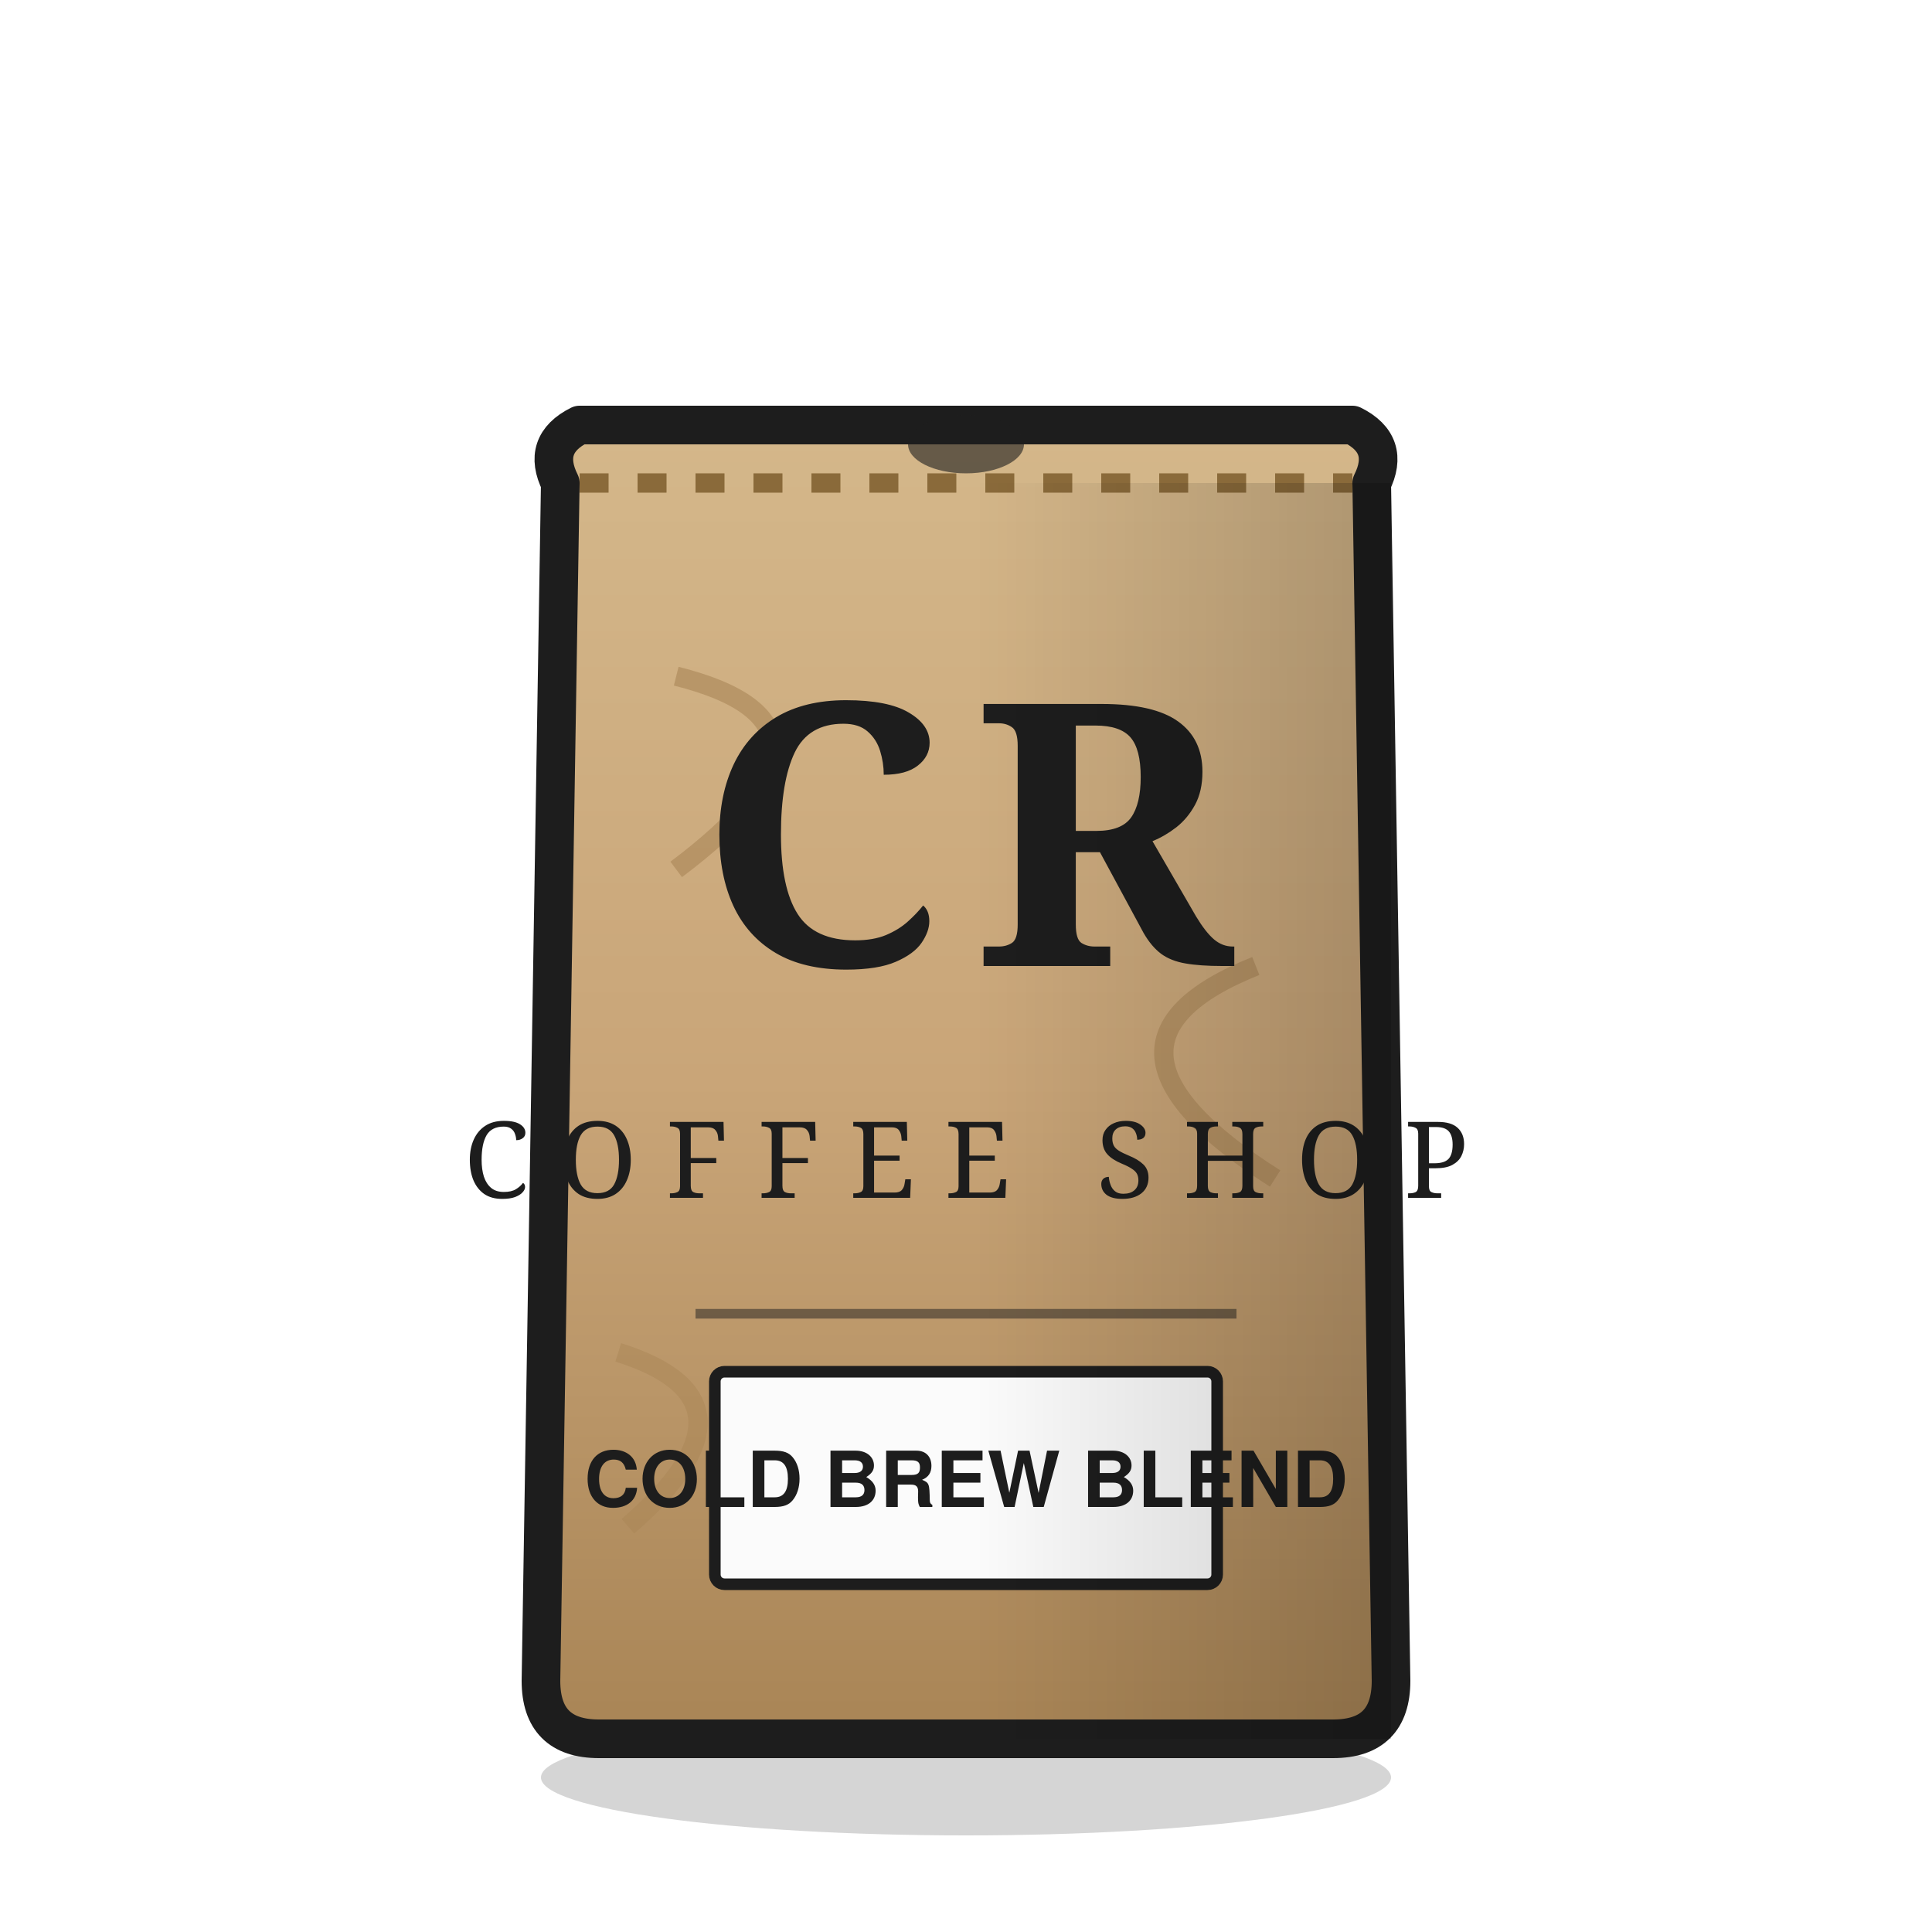
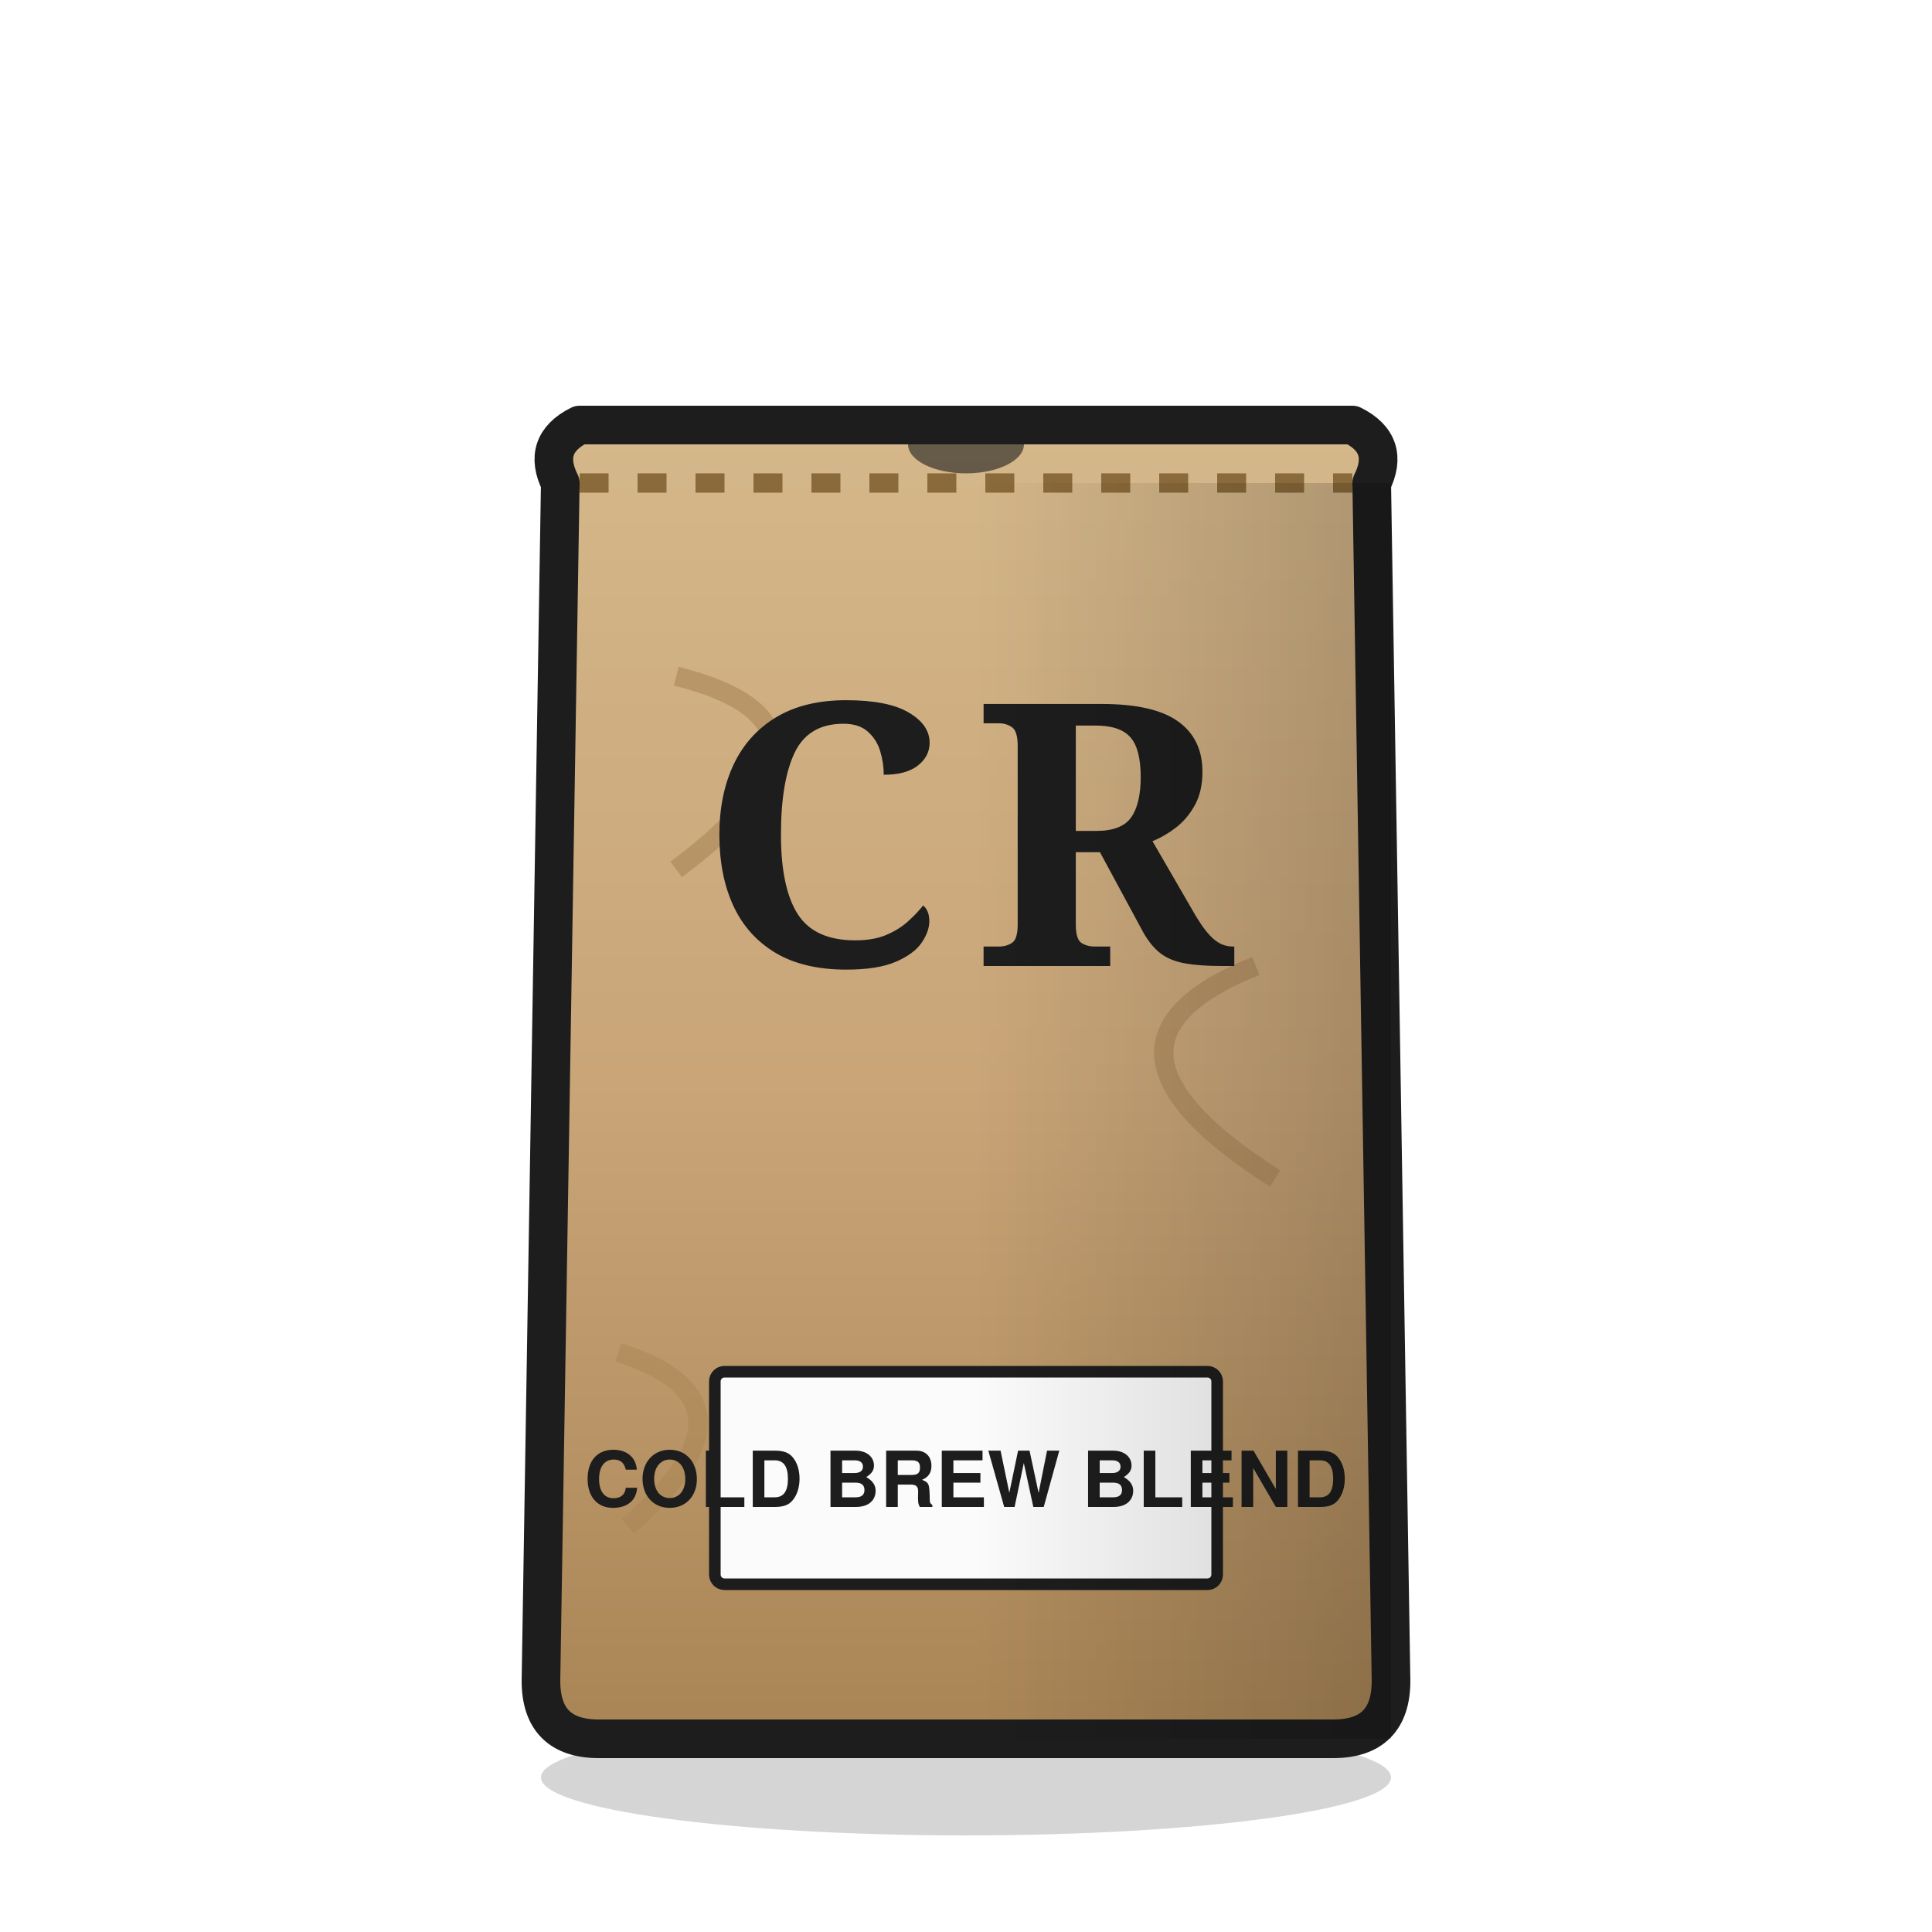
<svg xmlns="http://www.w3.org/2000/svg" viewBox="0 0 200 200" role="img" aria-label="CR Coffee Shop retail bag">
  <defs>
    <linearGradient id="bag-kraft" x1="0" y1="0" x2="0" y2="1">
      <stop offset="0%" stop-color="#d4b78a" />
      <stop offset="50%" stop-color="#c9a578" />
      <stop offset="100%" stop-color="#a98556" />
    </linearGradient>
    <linearGradient id="bag-shade" x1="0" y1="0" x2="1" y2="0">
      <stop offset="0%" stop-color="rgba(0,0,0,0.0)" />
      <stop offset="50%" stop-color="rgba(0,0,0,0.0)" />
      <stop offset="100%" stop-color="rgba(0,0,0,0.18)" />
    </linearGradient>
  </defs>
  <ellipse cx="100" cy="184" rx="44" ry="6" fill="rgba(23,23,23,0.18)" />
  <path d="M 58 50            Q 56 46 60 44 L 140 44 Q 144 46 142 50            L 144 174 Q 144 180 138 180 L 62 180 Q 56 180 56 174 Z" fill="url(#bag-kraft)" stroke="#1d1d1d" stroke-width="4" stroke-linejoin="round" />
  <path d="M 60 50 L 140 50" stroke="#8a6a3a" stroke-width="2" stroke-dasharray="3 3" fill="none" />
  <ellipse cx="100" cy="46" rx="6" ry="3" fill="#1d1d1d" opacity="0.6" />
  <path d="M 70 70 Q 90 75 70 90" stroke="#a98556" stroke-width="2" fill="none" opacity="0.6" />
  <path d="M 130 100 Q 110 108 132 122" stroke="#a98556" stroke-width="2" fill="none" opacity="0.6" />
  <path d="M 64 140 Q 80 145 65 158" stroke="#a98556" stroke-width="2" fill="none" opacity="0.5" />
  <text x="100" y="100" text-anchor="middle" font-family="Georgia, serif" font-size="38" font-weight="700" fill="#1d1d1d" letter-spacing="3">CR</text>
-   <text x="100" y="124" text-anchor="middle" font-family="Georgia, serif" font-size="11" font-weight="400" fill="#1d1d1d" letter-spacing="3">COFFEE SHOP</text>
-   <line x1="72" y1="136" x2="128" y2="136" stroke="#1d1d1d" stroke-width="1" opacity="0.5" />
  <rect x="74" y="142" width="52" height="22" rx="1" fill="#fbfbfb" stroke="#1d1d1d" stroke-width="1.2" />
  <text x="100" y="156" text-anchor="middle" font-family="'Helvetica Neue', sans-serif" font-size="8" font-weight="600" fill="#1d1d1d">COLD BREW BLEND</text>
  <rect x="58" y="50" width="86" height="130" fill="url(#bag-shade)" />
</svg>
